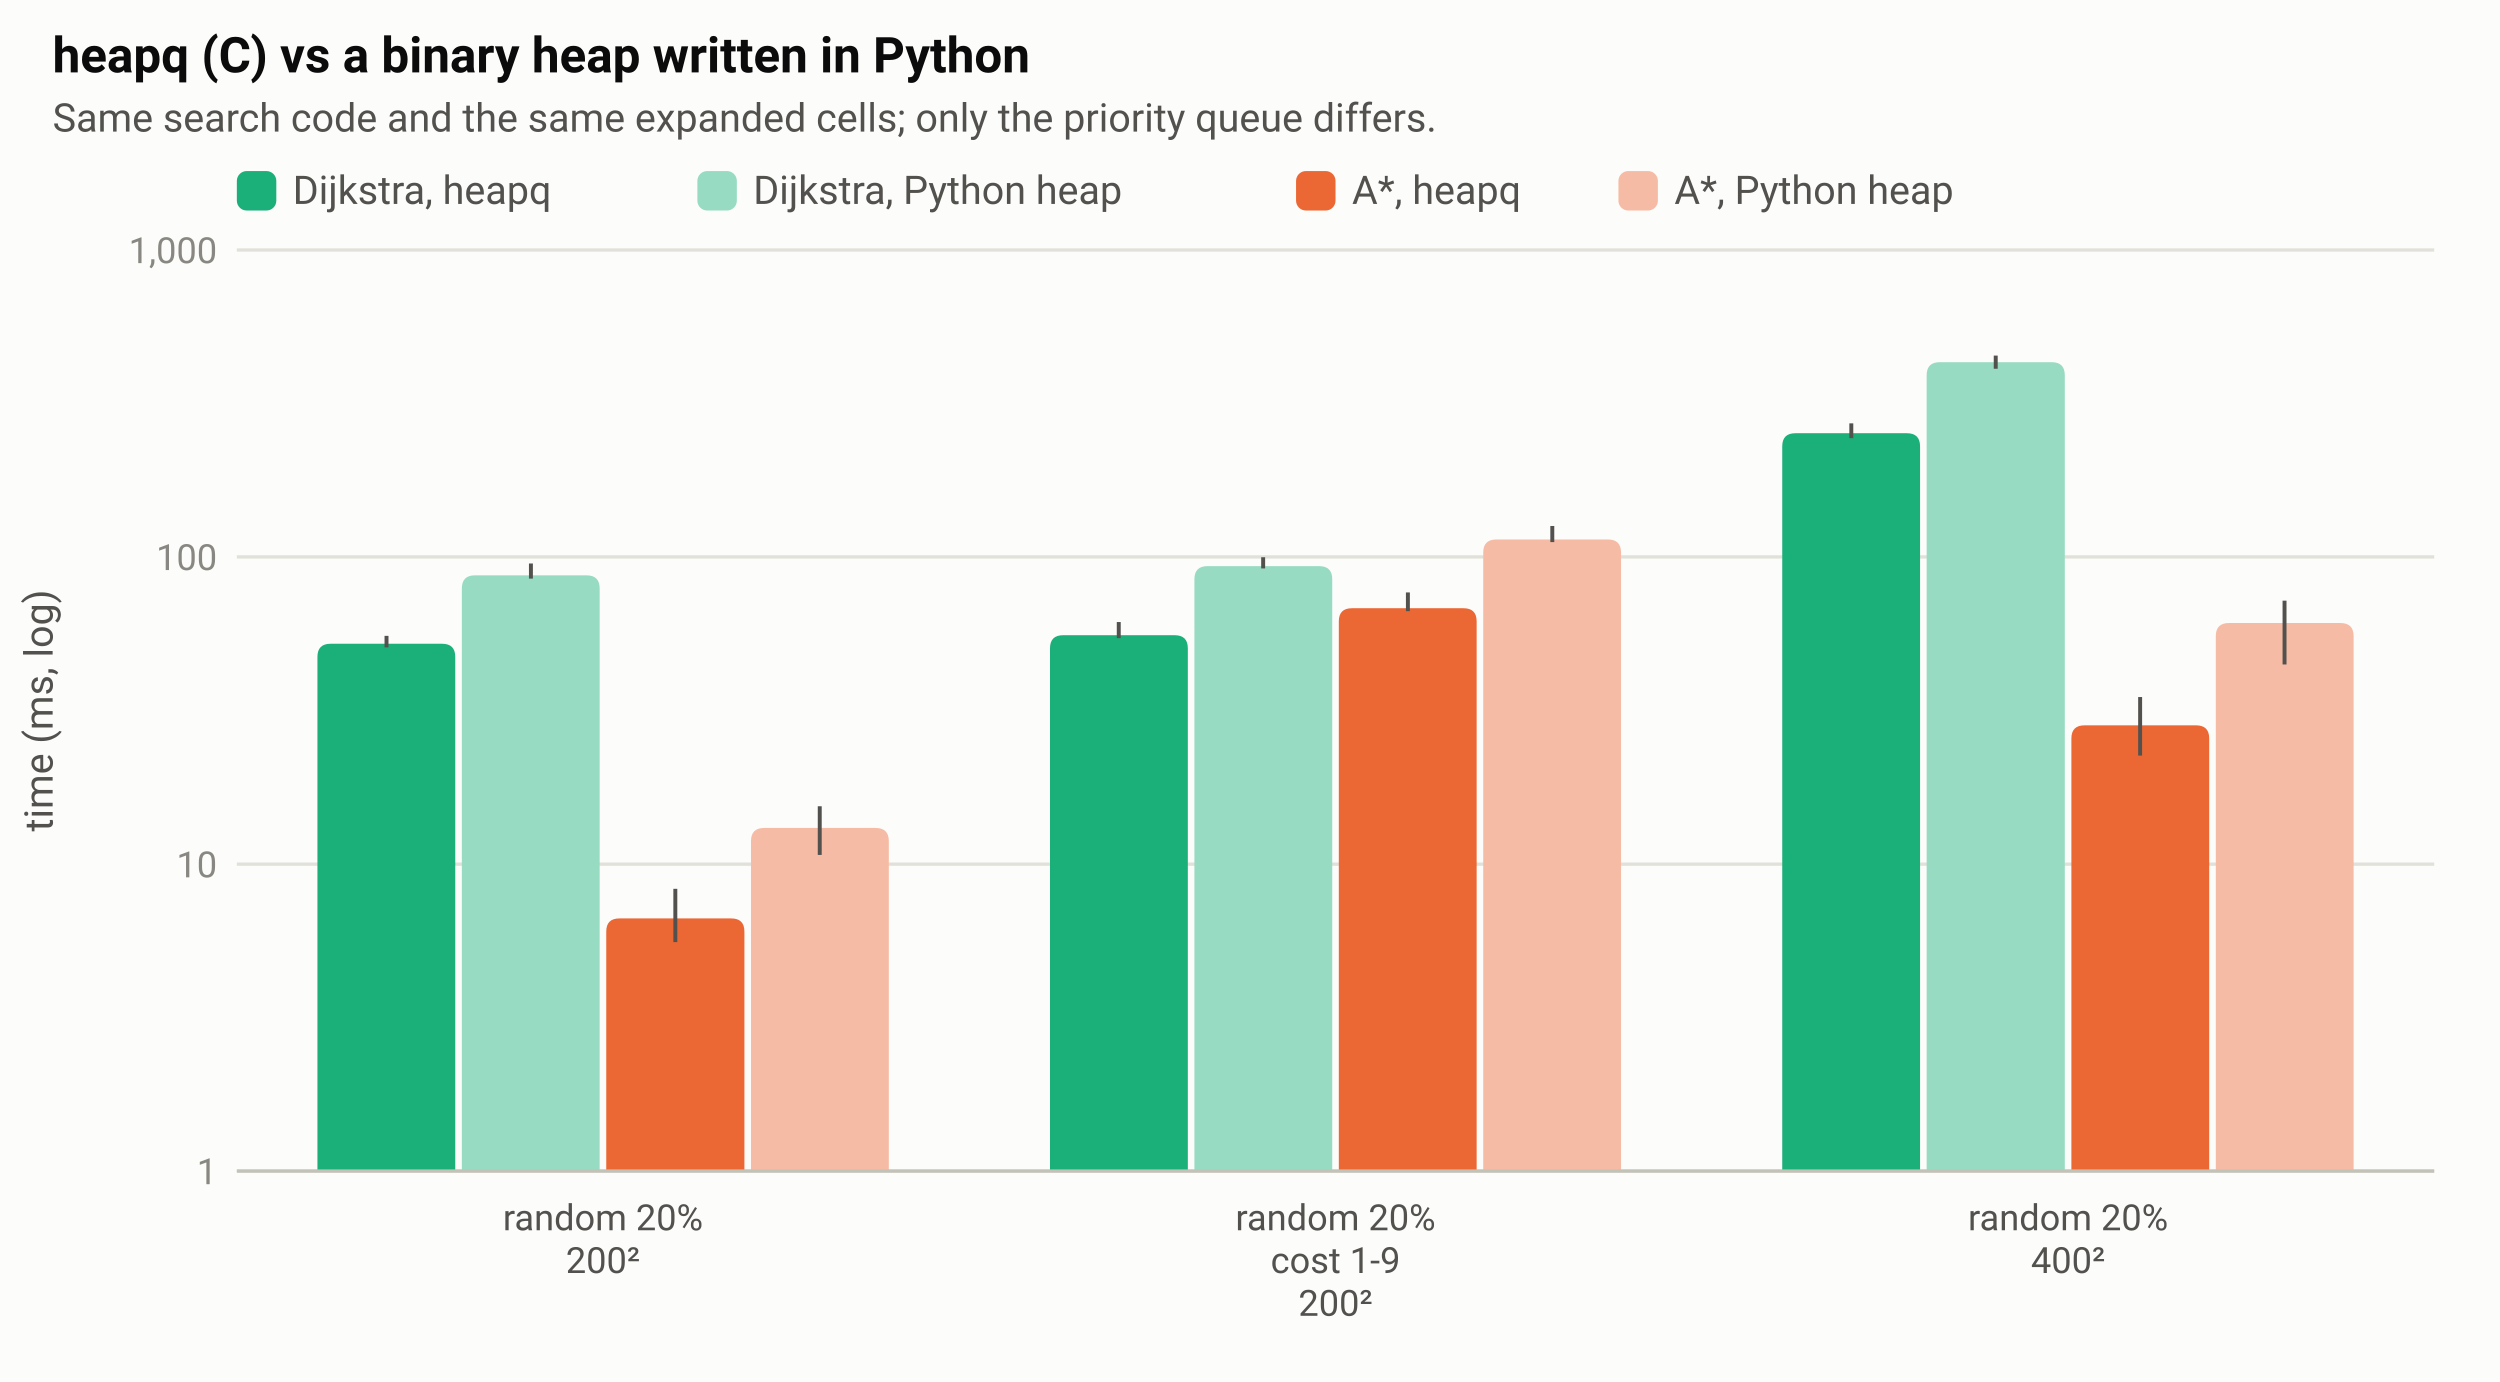
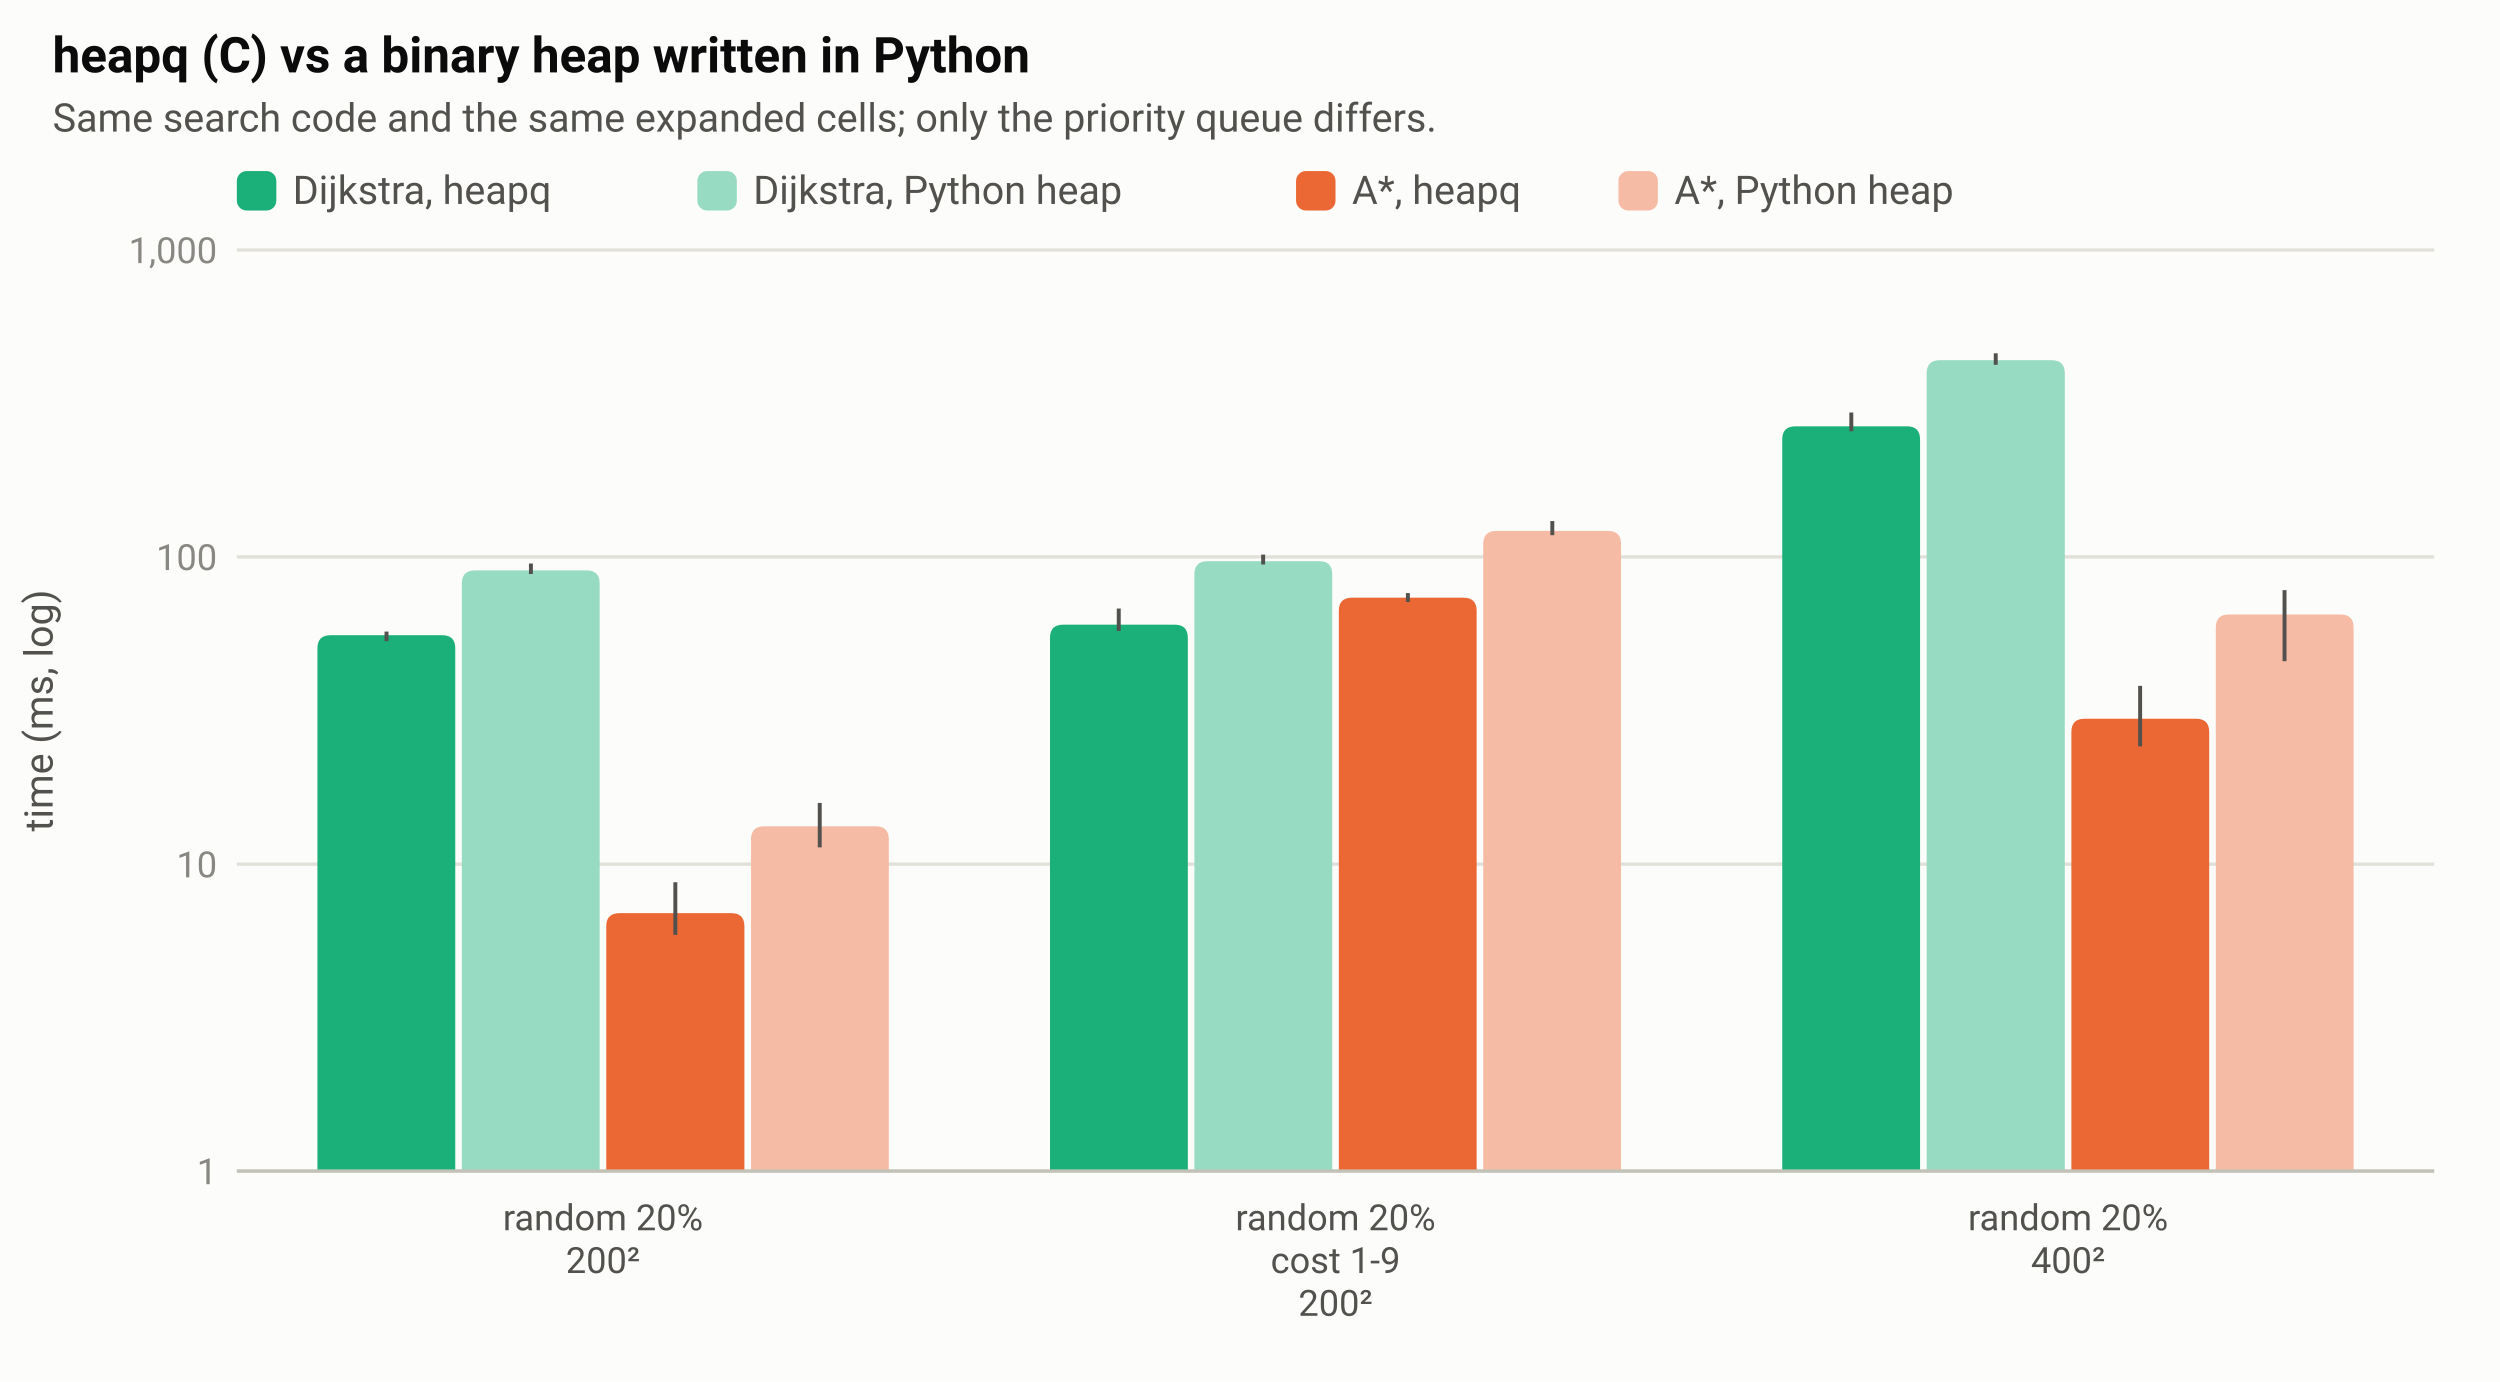
<svg xmlns="http://www.w3.org/2000/svg" width="760" height="420" viewBox="0 0 760 420" font-family="system-ui, -apple-system, 'Segoe UI', Roboto, Helvetica, Arial, sans-serif">
  <rect width="100%" height="100%" fill="#fcfcfb" />
  <text x="16.0" y="22.0" font-size="15" fill="#0b0b0b" text-anchor="start" font-weight="600">heapq (C) vs a binary heap written in Python</text>
  <text x="16.0" y="40.0" font-size="12" fill="#52514e" text-anchor="start" font-weight="normal">Same search code and the same expanded cells; only the priority queue differs.</text>
  <line x1="72" y1="356.0" x2="740" y2="356.0" stroke="#e1e0d9" stroke-width="1" />
  <text x="66.0" y="360.0" font-size="11" fill="#898781" text-anchor="end" font-weight="normal">1</text>
  <line x1="72" y1="262.7" x2="740" y2="262.7" stroke="#e1e0d9" stroke-width="1" />
  <text x="66.0" y="266.7" font-size="11" fill="#898781" text-anchor="end" font-weight="normal">10</text>
  <line x1="72" y1="169.3" x2="740" y2="169.3" stroke="#e1e0d9" stroke-width="1" />
  <text x="66.0" y="173.3" font-size="11" fill="#898781" text-anchor="end" font-weight="normal">100</text>
  <line x1="72" y1="76.0" x2="740" y2="76.0" stroke="#e1e0d9" stroke-width="1" />
  <text x="66.0" y="80.0" font-size="11" fill="#898781" text-anchor="end" font-weight="normal">1,000</text>
  <text x="16.0" y="216.0" font-size="12" fill="#52514e" text-anchor="middle" font-weight="normal" transform="rotate(-90 16.0 216.0)">time (ms, log)</text>
-   <path d="M96.5,356.0 L96.5,199.7 Q96.5,195.7 100.5,195.7 L134.4,195.7 Q138.4,195.7 138.4,199.7 L138.4,356.0 Z" fill="#1baf7a" />
-   <line x1="117.5" y1="196.8" x2="117.5" y2="193.3" stroke="#52514e" stroke-width="1.2" />
-   <path d="M140.4,356.0 L140.4,178.9 Q140.4,174.9 144.4,174.9 L178.3,174.9 Q182.3,174.9 182.3,178.9 L182.3,356.0 Z" fill="#98dbc3" />
-   <line x1="161.4" y1="175.9" x2="161.4" y2="171.3" stroke="#52514e" stroke-width="1.2" />
-   <path d="M184.3,356.0 L184.3,283.2 Q184.3,279.2 188.3,279.2 L222.3,279.2 Q226.3,279.2 226.3,283.2 L226.3,356.0 Z" fill="#eb6834" />
-   <line x1="205.3" y1="286.4" x2="205.3" y2="270.2" stroke="#52514e" stroke-width="1.2" />
-   <path d="M228.3,356.0 L228.3,255.7 Q228.3,251.7 232.3,251.7 L266.2,251.7 Q270.2,251.7 270.2,255.7 L270.2,356.0 Z" fill="#f6bba4" />
-   <line x1="249.2" y1="259.9" x2="249.2" y2="245.1" stroke="#52514e" stroke-width="1.2" />
+   <path d="M96.5,356.0 L96.5,197.1 Q96.5,193.1 100.5,193.1 L134.4,193.1 Q138.4,193.1 138.4,197.1 L138.4,356.0 Z" fill="#1baf7a" />
+   <line x1="117.5" y1="194.9" x2="117.5" y2="192.0" stroke="#52514e" stroke-width="1.2" />
+   <path d="M140.4,356.0 L140.4,177.4 Q140.4,173.4 144.4,173.4 L178.3,173.4 Q182.3,173.4 182.3,177.4 L182.3,356.0 Z" fill="#98dbc3" />
+   <line x1="161.4" y1="174.5" x2="161.4" y2="171.3" stroke="#52514e" stroke-width="1.2" />
+   <path d="M184.3,356.0 L184.3,281.6 Q184.3,277.6 188.3,277.6 L222.3,277.6 Q226.3,277.6 226.3,281.6 L226.3,356.0 Z" fill="#eb6834" />
+   <line x1="205.3" y1="284.2" x2="205.3" y2="268.2" stroke="#52514e" stroke-width="1.2" />
+   <path d="M228.3,356.0 L228.3,255.2 Q228.3,251.2 232.3,251.2 L266.2,251.2 Q270.2,251.2 270.2,255.2 L270.2,356.0 Z" fill="#f6bba4" />
+   <line x1="249.2" y1="257.6" x2="249.2" y2="244.1" stroke="#52514e" stroke-width="1.2" />
  <text x="183.3" y="374.0" font-size="11" fill="#52514e" text-anchor="middle" font-weight="normal">random 20%</text>
  <text x="183.3" y="387.0" font-size="11" fill="#52514e" text-anchor="middle" font-weight="normal">200²</text>
-   <path d="M319.2,356.0 L319.2,197.1 Q319.2,193.1 323.2,193.1 L357.1,193.1 Q361.1,193.1 361.1,197.1 L361.1,356.0 Z" fill="#1baf7a" />
-   <line x1="340.1" y1="194.0" x2="340.1" y2="189.1" stroke="#52514e" stroke-width="1.2" />
-   <path d="M363.1,356.0 L363.1,176.1 Q363.1,172.1 367.1,172.1 L401.0,172.1 Q405.0,172.1 405.0,176.1 L405.0,356.0 Z" fill="#98dbc3" />
-   <line x1="384.0" y1="172.8" x2="384.0" y2="169.4" stroke="#52514e" stroke-width="1.2" />
-   <path d="M407.0,356.0 L407.0,188.9 Q407.0,184.9 411.0,184.9 L444.9,184.9 Q448.9,184.9 448.9,188.9 L448.9,356.0 Z" fill="#eb6834" />
-   <line x1="428.0" y1="185.8" x2="428.0" y2="180.1" stroke="#52514e" stroke-width="1.2" />
-   <path d="M450.9,356.0 L450.9,168.0 Q450.9,164.0 454.9,164.0 L488.8,164.0 Q492.8,164.0 492.8,168.0 L492.8,356.0 Z" fill="#f6bba4" />
-   <line x1="471.9" y1="164.8" x2="471.9" y2="159.9" stroke="#52514e" stroke-width="1.2" />
+   <path d="M319.2,356.0 L319.2,193.9 Q319.2,189.9 323.2,189.9 L357.1,189.9 Q361.1,189.9 361.1,193.9 L361.1,356.0 Z" fill="#1baf7a" />
+   <line x1="340.1" y1="191.8" x2="340.1" y2="185.0" stroke="#52514e" stroke-width="1.2" />
+   <path d="M363.1,356.0 L363.1,174.6 Q363.1,170.6 367.1,170.6 L401.0,170.6 Q405.0,170.6 405.0,174.6 L405.0,356.0 Z" fill="#98dbc3" />
+   <line x1="384.0" y1="171.6" x2="384.0" y2="168.6" stroke="#52514e" stroke-width="1.2" />
+   <path d="M407.0,356.0 L407.0,185.7 Q407.0,181.7 411.0,181.7 L444.9,181.7 Q448.9,181.7 448.9,185.7 L448.9,356.0 Z" fill="#eb6834" />
+   <line x1="428.0" y1="183.0" x2="428.0" y2="180.3" stroke="#52514e" stroke-width="1.2" />
+   <path d="M450.9,356.0 L450.9,165.4 Q450.9,161.4 454.9,161.4 L488.8,161.4 Q492.8,161.4 492.8,165.4 L492.8,356.0 Z" fill="#f6bba4" />
+   <line x1="471.9" y1="162.7" x2="471.9" y2="158.4" stroke="#52514e" stroke-width="1.2" />
  <text x="406.0" y="374.0" font-size="11" fill="#52514e" text-anchor="middle" font-weight="normal">random 20%</text>
  <text x="406.0" y="387.0" font-size="11" fill="#52514e" text-anchor="middle" font-weight="normal">cost 1-9</text>
  <text x="406.0" y="400.0" font-size="11" fill="#52514e" text-anchor="middle" font-weight="normal">200²</text>
-   <path d="M541.8,356.0 L541.8,135.7 Q541.8,131.7 545.8,131.7 L579.7,131.7 Q583.7,131.7 583.7,135.7 L583.7,356.0 Z" fill="#1baf7a" />
-   <line x1="562.8" y1="133.2" x2="562.8" y2="128.7" stroke="#52514e" stroke-width="1.2" />
-   <path d="M585.7,356.0 L585.7,114.1 Q585.7,110.1 589.7,110.1 L623.7,110.1 Q627.7,110.1 627.7,114.1 L627.7,356.0 Z" fill="#98dbc3" />
-   <line x1="606.7" y1="112.1" x2="606.7" y2="108.1" stroke="#52514e" stroke-width="1.2" />
-   <path d="M629.7,356.0 L629.7,224.5 Q629.7,220.5 633.7,220.5 L667.6,220.5 Q671.6,220.5 671.6,224.5 L671.6,356.0 Z" fill="#eb6834" />
-   <line x1="650.6" y1="229.7" x2="650.6" y2="211.9" stroke="#52514e" stroke-width="1.2" />
-   <path d="M673.6,356.0 L673.6,193.4 Q673.6,189.4 677.6,189.4 L711.5,189.4 Q715.5,189.4 715.5,193.4 L715.5,356.0 Z" fill="#f6bba4" />
-   <line x1="694.5" y1="202.0" x2="694.5" y2="182.6" stroke="#52514e" stroke-width="1.2" />
+   <path d="M541.8,356.0 L541.8,133.6 Q541.8,129.6 545.8,129.6 L579.7,129.6 Q583.7,129.6 583.7,133.6 L583.7,356.0 Z" fill="#1baf7a" />
+   <line x1="562.8" y1="131.1" x2="562.8" y2="125.4" stroke="#52514e" stroke-width="1.2" />
+   <path d="M585.7,356.0 L585.7,113.5 Q585.7,109.5 589.7,109.5 L623.7,109.5 Q627.7,109.5 627.7,113.5 L627.7,356.0 Z" fill="#98dbc3" />
+   <line x1="606.7" y1="110.9" x2="606.7" y2="107.4" stroke="#52514e" stroke-width="1.2" />
+   <path d="M629.7,356.0 L629.7,222.5 Q629.7,218.5 633.7,218.5 L667.6,218.5 Q671.6,218.5 671.6,222.5 L671.6,356.0 Z" fill="#eb6834" />
+   <line x1="650.6" y1="226.9" x2="650.6" y2="208.5" stroke="#52514e" stroke-width="1.2" />
+   <path d="M673.6,356.0 L673.6,190.8 Q673.6,186.8 677.6,186.8 L711.5,186.8 Q715.5,186.8 715.5,190.8 L715.5,356.0 Z" fill="#f6bba4" />
+   <line x1="694.5" y1="201.0" x2="694.5" y2="179.4" stroke="#52514e" stroke-width="1.2" />
  <text x="628.7" y="374.0" font-size="11" fill="#52514e" text-anchor="middle" font-weight="normal">random 20%</text>
  <text x="628.7" y="387.0" font-size="11" fill="#52514e" text-anchor="middle" font-weight="normal">400²</text>
  <line x1="72" y1="356" x2="740" y2="356" stroke="#c3c2b7" stroke-width="1" />
  <rect x="72" y="52" width="12" height="12" rx="3" fill="#1baf7a" />
  <text x="89.0" y="62.0" font-size="12" fill="#52514e" text-anchor="start" font-weight="normal">Dijkstra, heapq</text>
  <rect x="212" y="52" width="12" height="12" rx="3" fill="#98dbc3" />
  <text x="229.0" y="62.0" font-size="12" fill="#52514e" text-anchor="start" font-weight="normal">Dijkstra, Python heap</text>
  <rect x="394" y="52" width="12" height="12" rx="3" fill="#eb6834" />
  <text x="411.0" y="62.0" font-size="12" fill="#52514e" text-anchor="start" font-weight="normal">A*, heapq</text>
  <rect x="492" y="52" width="12" height="12" rx="3" fill="#f6bba4" />
  <text x="509.0" y="62.0" font-size="12" fill="#52514e" text-anchor="start" font-weight="normal">A*, Python heap</text>
</svg>
